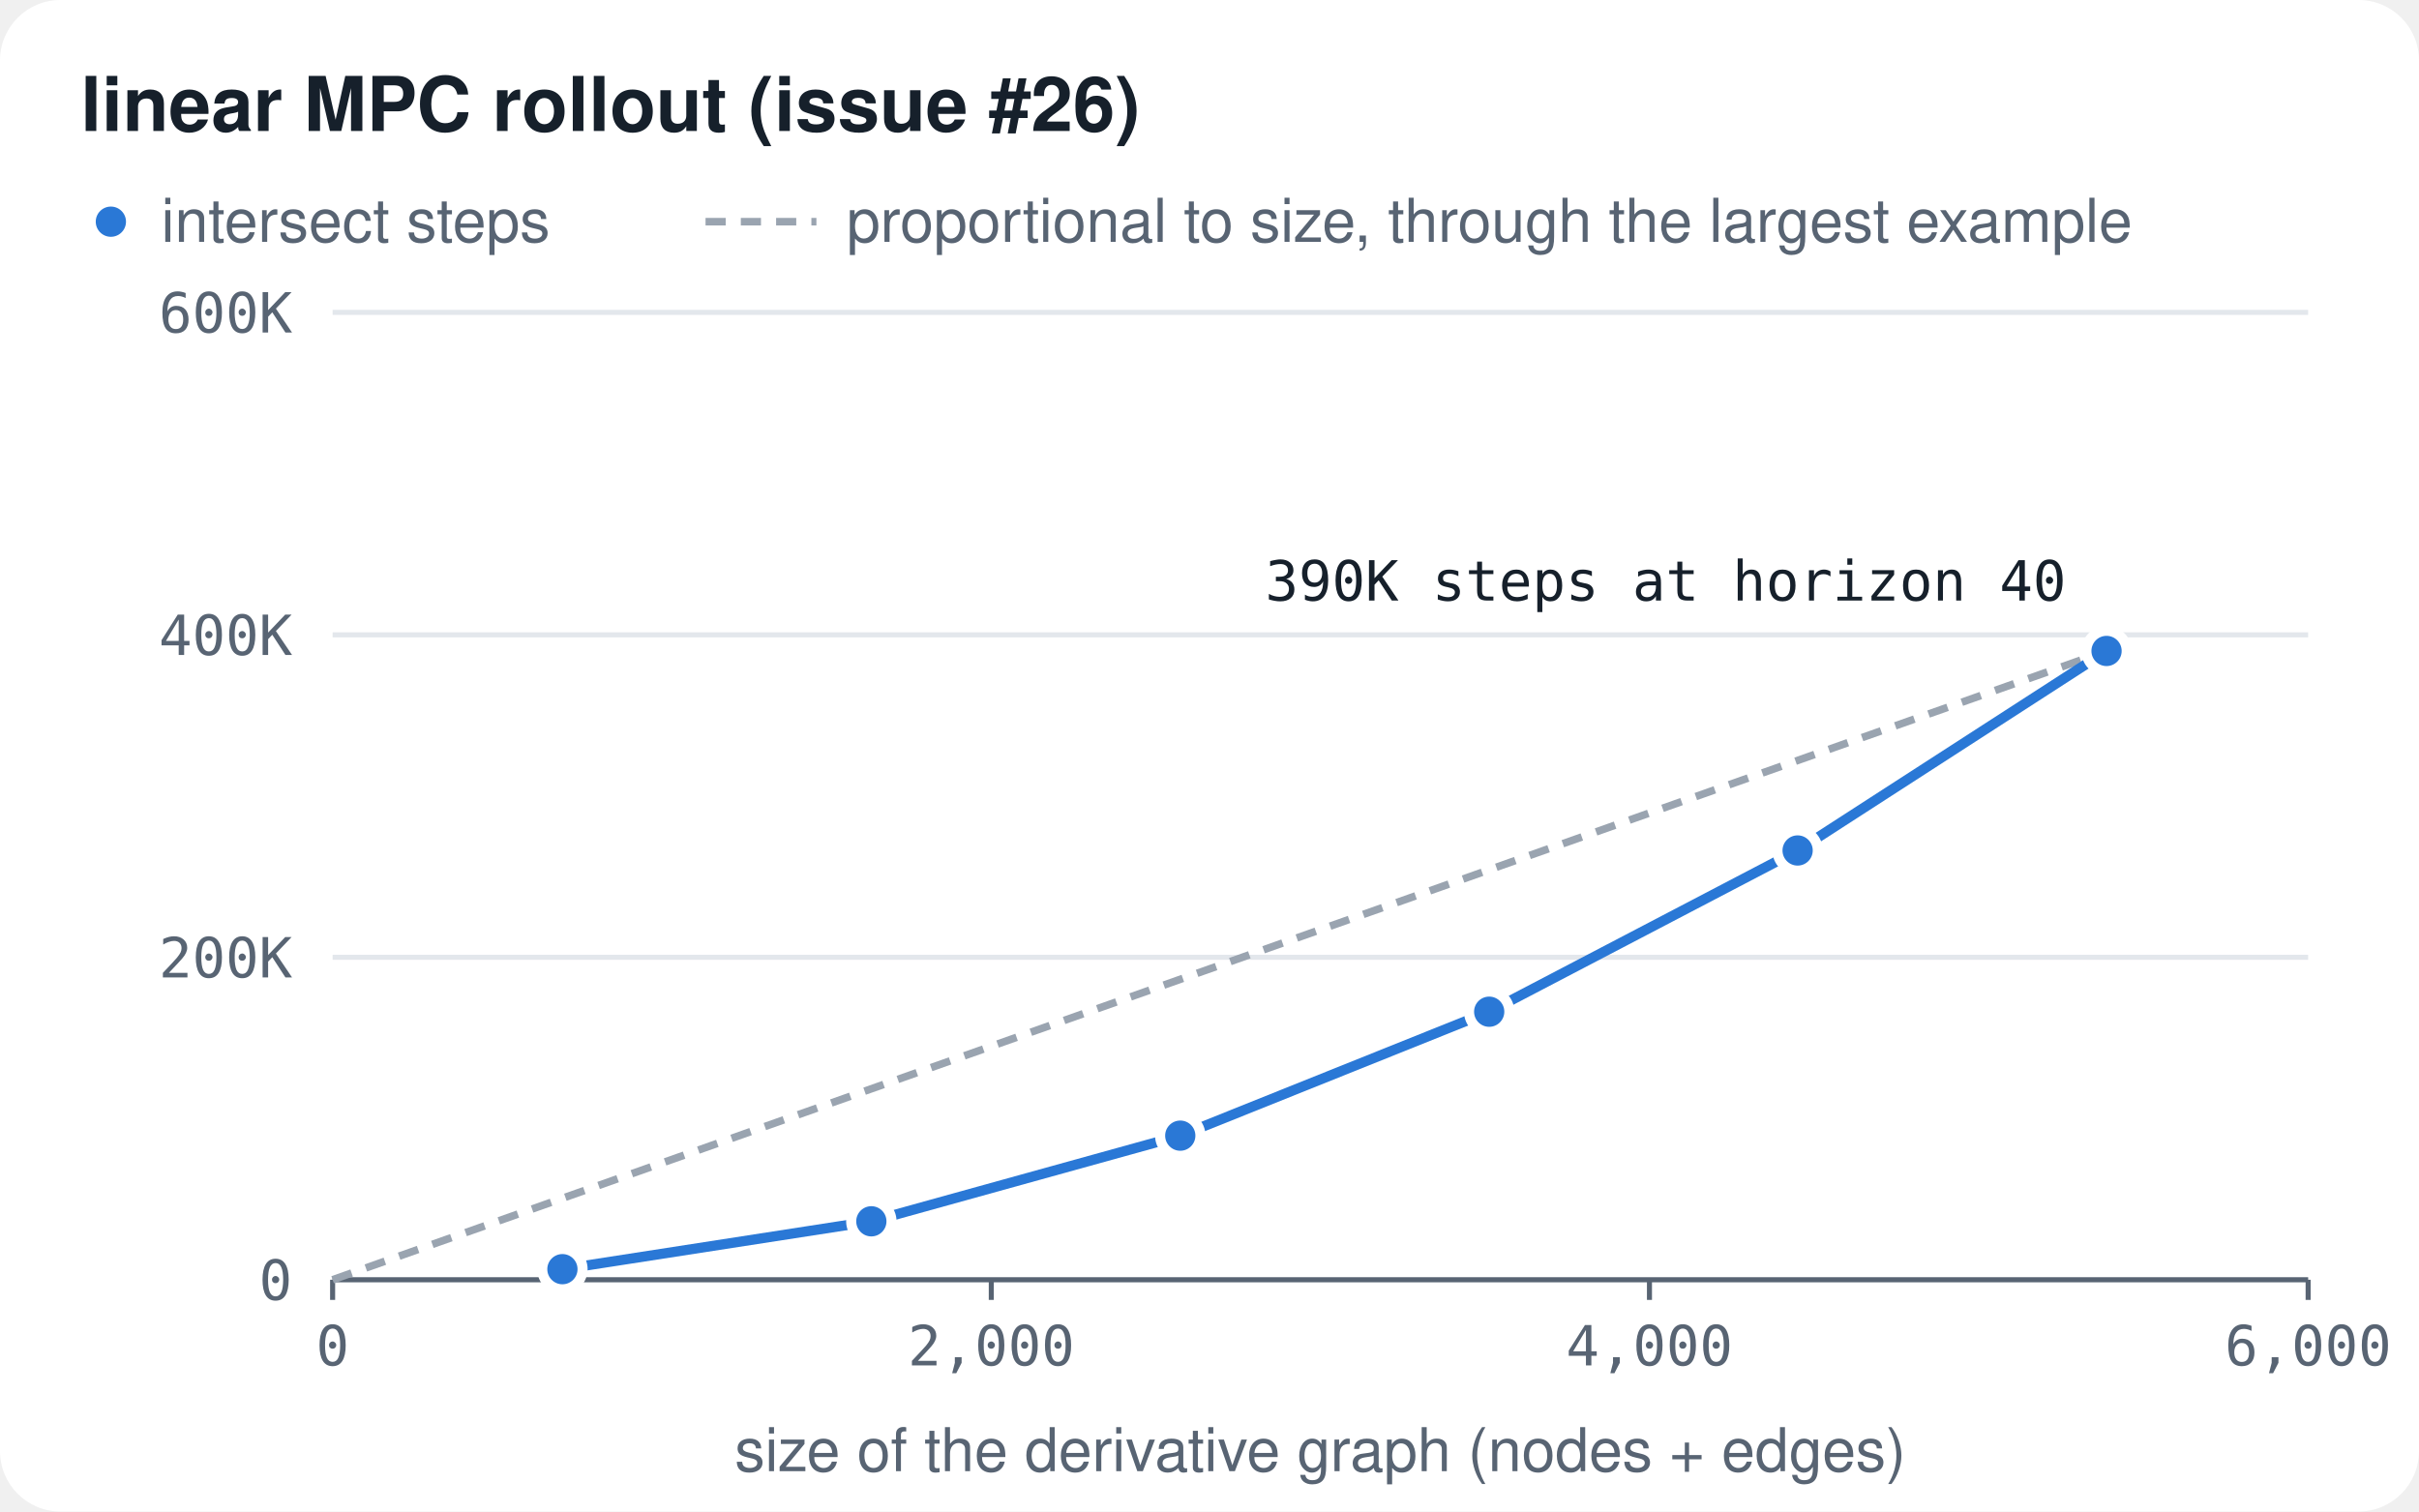
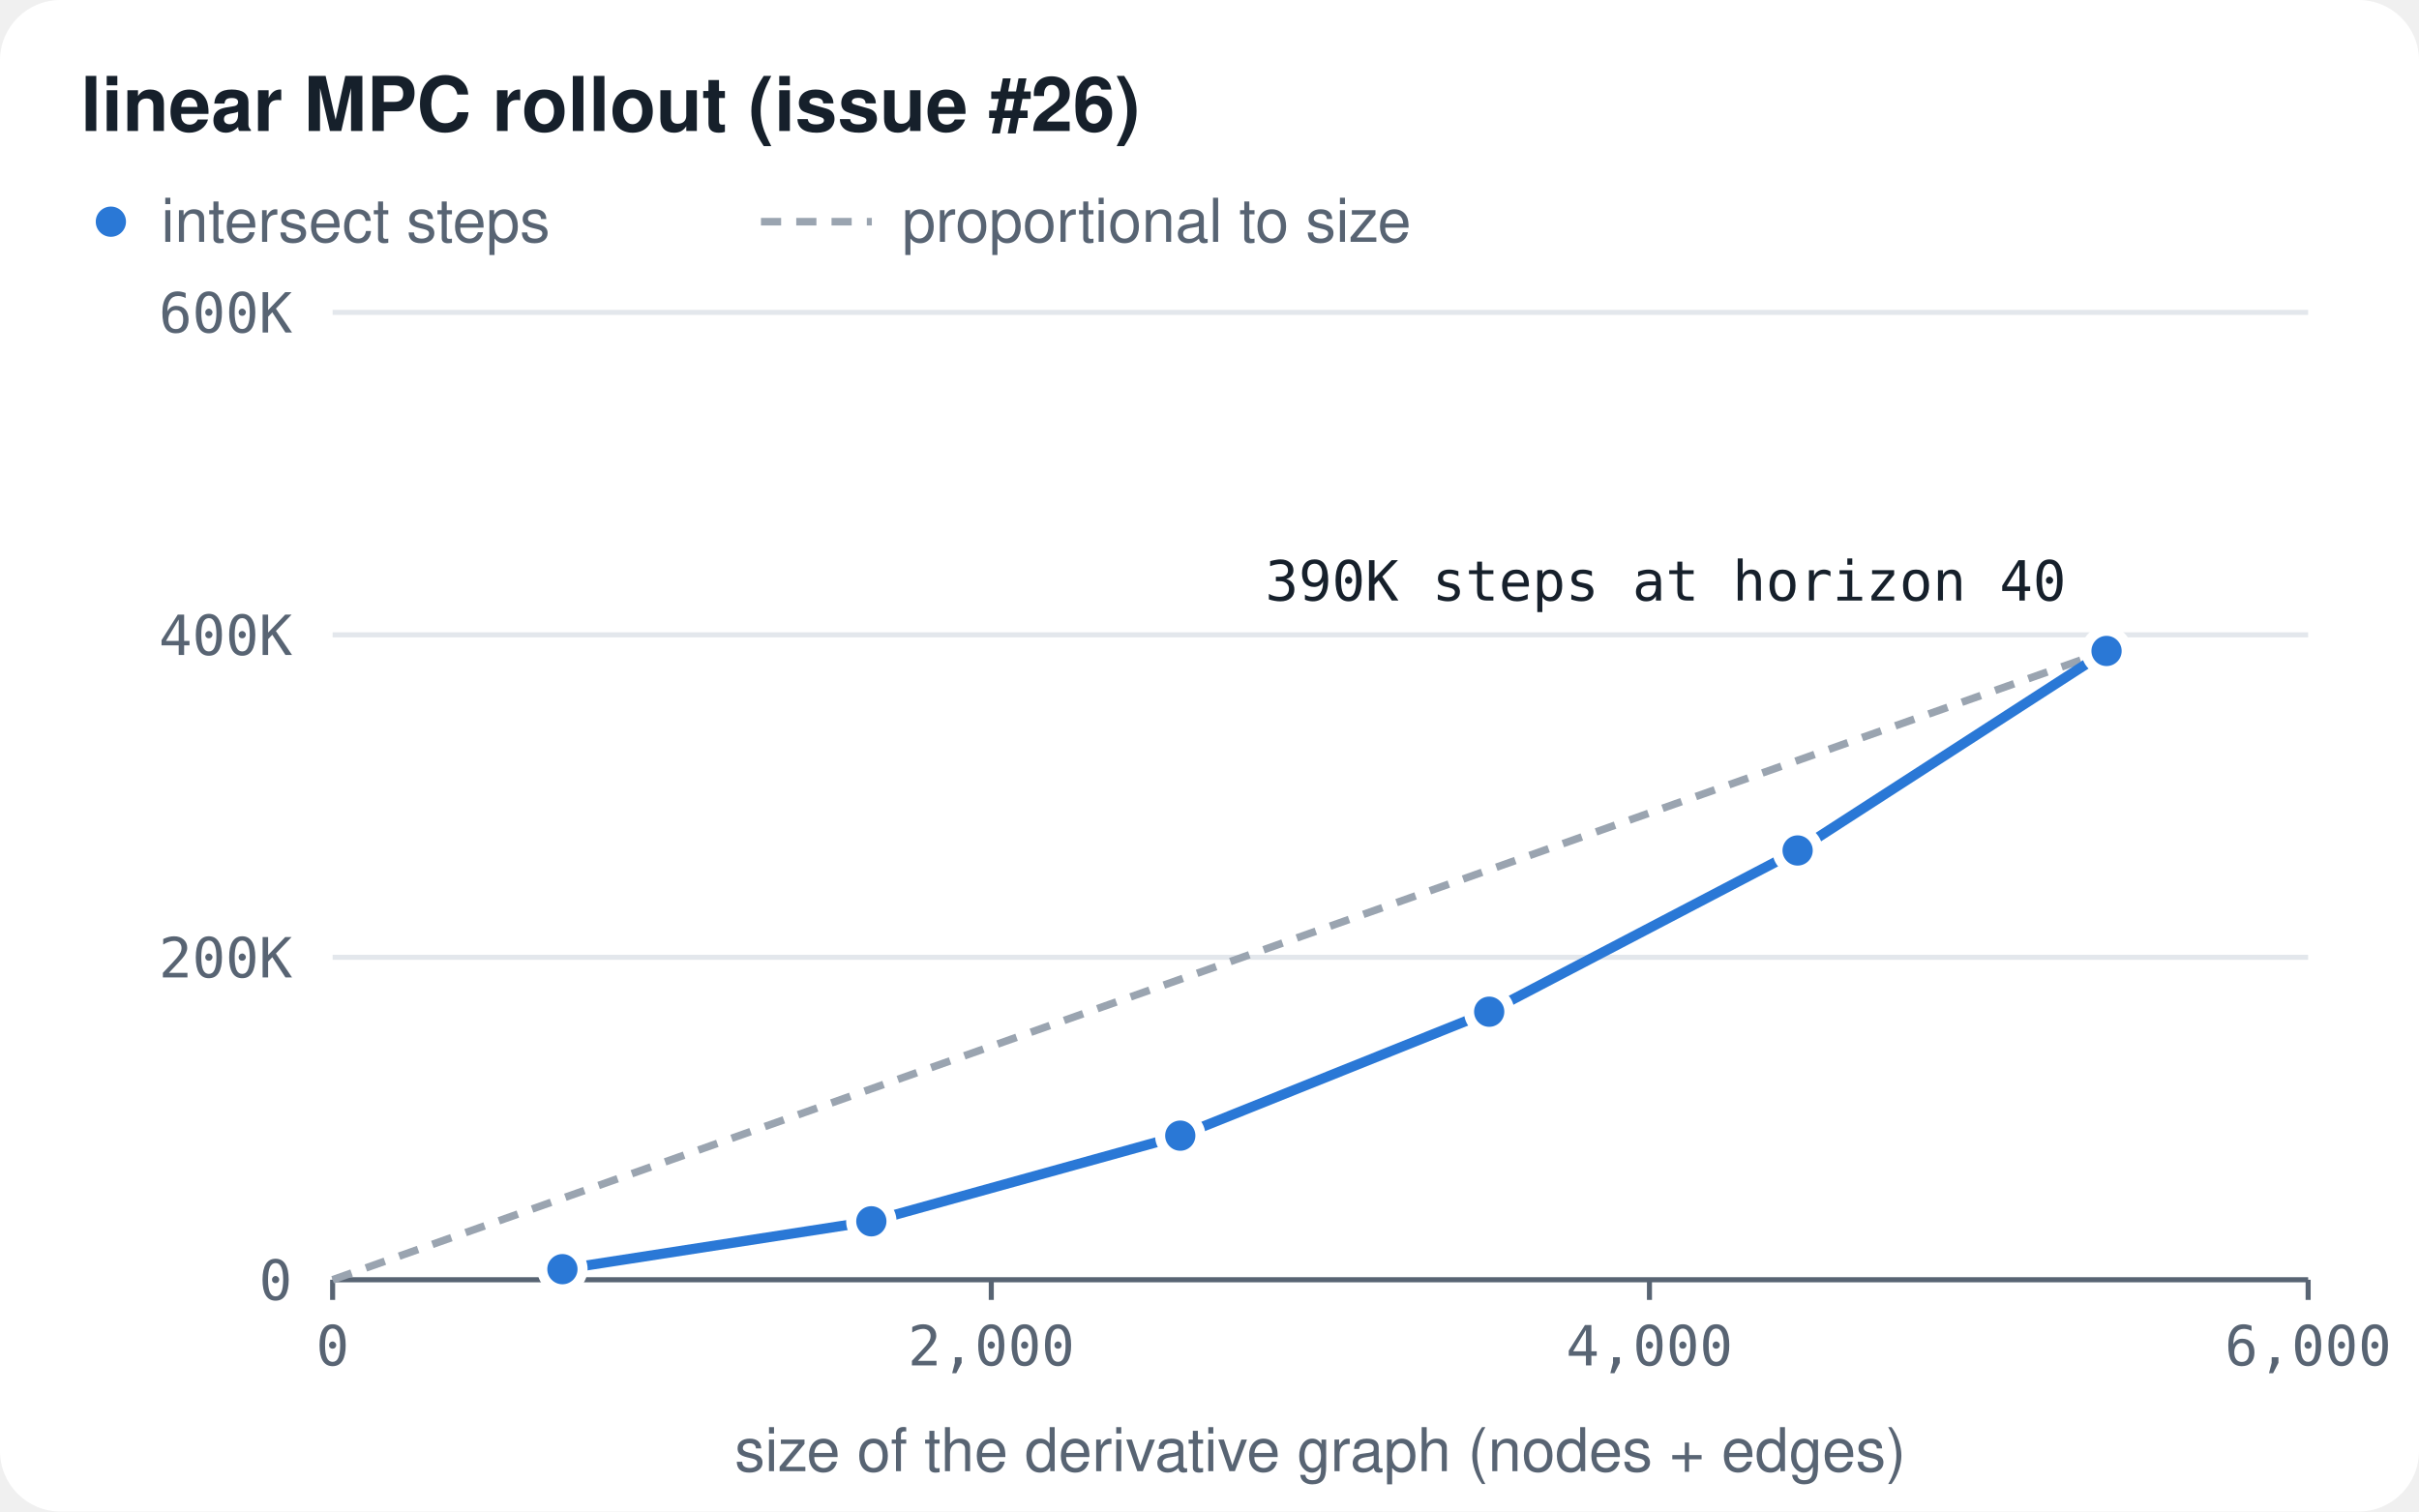
<svg xmlns="http://www.w3.org/2000/svg" viewBox="0 0 480 300" width="480" height="300" role="img" aria-label="linear MPC rollout (issue #26): intersect steps against graph size">
  <rect width="480" height="300" rx="12" fill="#ffffff" />
  <text x="16" y="26" font-family="'Space Grotesk', 'Segoe UI', Helvetica, Arial, sans-serif" font-size="15" font-weight="700" fill="#16202b">linear MPC rollout (issue #26)</text>
  <circle cx="22" cy="44" r="4" fill="#2a78d6" stroke="#ffffff" stroke-width="2" />
  <text x="32" y="48" font-family="'Space Grotesk', 'Segoe UI', Helvetica, Arial, sans-serif" font-size="12" fill="#586473">intersect steps</text>
-   <line x1="140" y1="44" x2="162" y2="44" stroke="#9aa4b0" stroke-width="1.5" stroke-dasharray="4 3" />
-   <text x="168" y="48" font-family="'Space Grotesk', 'Segoe UI', Helvetica, Arial, sans-serif" font-size="12" fill="#586473">proportional to size, through the largest example</text>
+   <line x1="151" y1="44" x2="173" y2="44" stroke="#9aa4b0" stroke-width="1.5" stroke-dasharray="4 3" />
+   <text x="179" y="48" font-family="'Space Grotesk', 'Segoe UI', Helvetica, Arial, sans-serif" font-size="12" fill="#586473">proportional to size</text>
  <line x1="66" y1="254.0" x2="458" y2="254.0" stroke="#e3e7ec" stroke-width="1" />
  <text x="58" y="258.0" font-family="'JetBrains Mono', Consolas, 'DejaVu Sans Mono', Menlo, monospace" font-size="11" text-anchor="end" fill="#586473">0</text>
  <line x1="66" y1="190.0" x2="458" y2="190.0" stroke="#e3e7ec" stroke-width="1" />
  <text x="58" y="194.0" font-family="'JetBrains Mono', Consolas, 'DejaVu Sans Mono', Menlo, monospace" font-size="11" text-anchor="end" fill="#586473">200K</text>
  <line x1="66" y1="126.0" x2="458" y2="126.0" stroke="#e3e7ec" stroke-width="1" />
  <text x="58" y="130.0" font-family="'JetBrains Mono', Consolas, 'DejaVu Sans Mono', Menlo, monospace" font-size="11" text-anchor="end" fill="#586473">400K</text>
  <line x1="66" y1="62.0" x2="458" y2="62.0" stroke="#e3e7ec" stroke-width="1" />
  <text x="58" y="66.0" font-family="'JetBrains Mono', Consolas, 'DejaVu Sans Mono', Menlo, monospace" font-size="11" text-anchor="end" fill="#586473">600K</text>
  <line x1="66.0" y1="254" x2="66.0" y2="258" stroke="#586473" stroke-width="1" />
  <text x="66.0" y="271" font-family="'JetBrains Mono', Consolas, 'DejaVu Sans Mono', Menlo, monospace" font-size="11" text-anchor="middle" fill="#586473">0</text>
  <line x1="196.7" y1="254" x2="196.7" y2="258" stroke="#586473" stroke-width="1" />
  <text x="196.7" y="271" font-family="'JetBrains Mono', Consolas, 'DejaVu Sans Mono', Menlo, monospace" font-size="11" text-anchor="middle" fill="#586473">2,000</text>
  <line x1="327.3" y1="254" x2="327.3" y2="258" stroke="#586473" stroke-width="1" />
  <text x="327.3" y="271" font-family="'JetBrains Mono', Consolas, 'DejaVu Sans Mono', Menlo, monospace" font-size="11" text-anchor="middle" fill="#586473">4,000</text>
  <line x1="458.0" y1="254" x2="458.0" y2="258" stroke="#586473" stroke-width="1" />
  <text x="458.0" y="271" font-family="'JetBrains Mono', Consolas, 'DejaVu Sans Mono', Menlo, monospace" font-size="11" text-anchor="middle" fill="#586473">6,000</text>
  <line x1="66" y1="254" x2="458" y2="254" stroke="#586473" stroke-width="1" />
  <text x="262.0" y="292" font-family="'Space Grotesk', 'Segoe UI', Helvetica, Arial, sans-serif" font-size="12" text-anchor="middle" fill="#586473">size of the derivative graph (nodes + edges)</text>
  <line x1="66.0" y1="254.0" x2="418.0" y2="129.2" stroke="#9aa4b0" stroke-width="1.5" stroke-dasharray="4 3" />
  <polyline points="111.6,251.9 172.9,242.4 234.2,225.4 295.5,200.8 356.7,168.8 418.0,129.2" fill="none" stroke="#2a78d6" stroke-width="2" stroke-linejoin="round" stroke-linecap="round" />
  <circle cx="111.6" cy="251.9" r="4" fill="#2a78d6" stroke="#ffffff" stroke-width="2" />
  <circle cx="172.9" cy="242.4" r="4" fill="#2a78d6" stroke="#ffffff" stroke-width="2" />
  <circle cx="234.2" cy="225.4" r="4" fill="#2a78d6" stroke="#ffffff" stroke-width="2" />
  <circle cx="295.5" cy="200.8" r="4" fill="#2a78d6" stroke="#ffffff" stroke-width="2" />
  <circle cx="356.7" cy="168.8" r="4" fill="#2a78d6" stroke="#ffffff" stroke-width="2" />
  <circle cx="418.0" cy="129.2" r="4" fill="#2a78d6" stroke="#ffffff" stroke-width="2" />
  <text x="410.0" y="119.2" font-family="'JetBrains Mono', Consolas, 'DejaVu Sans Mono', Menlo, monospace" font-size="11" text-anchor="end" fill="#16202b">390K steps at horizon 40</text>
</svg>
